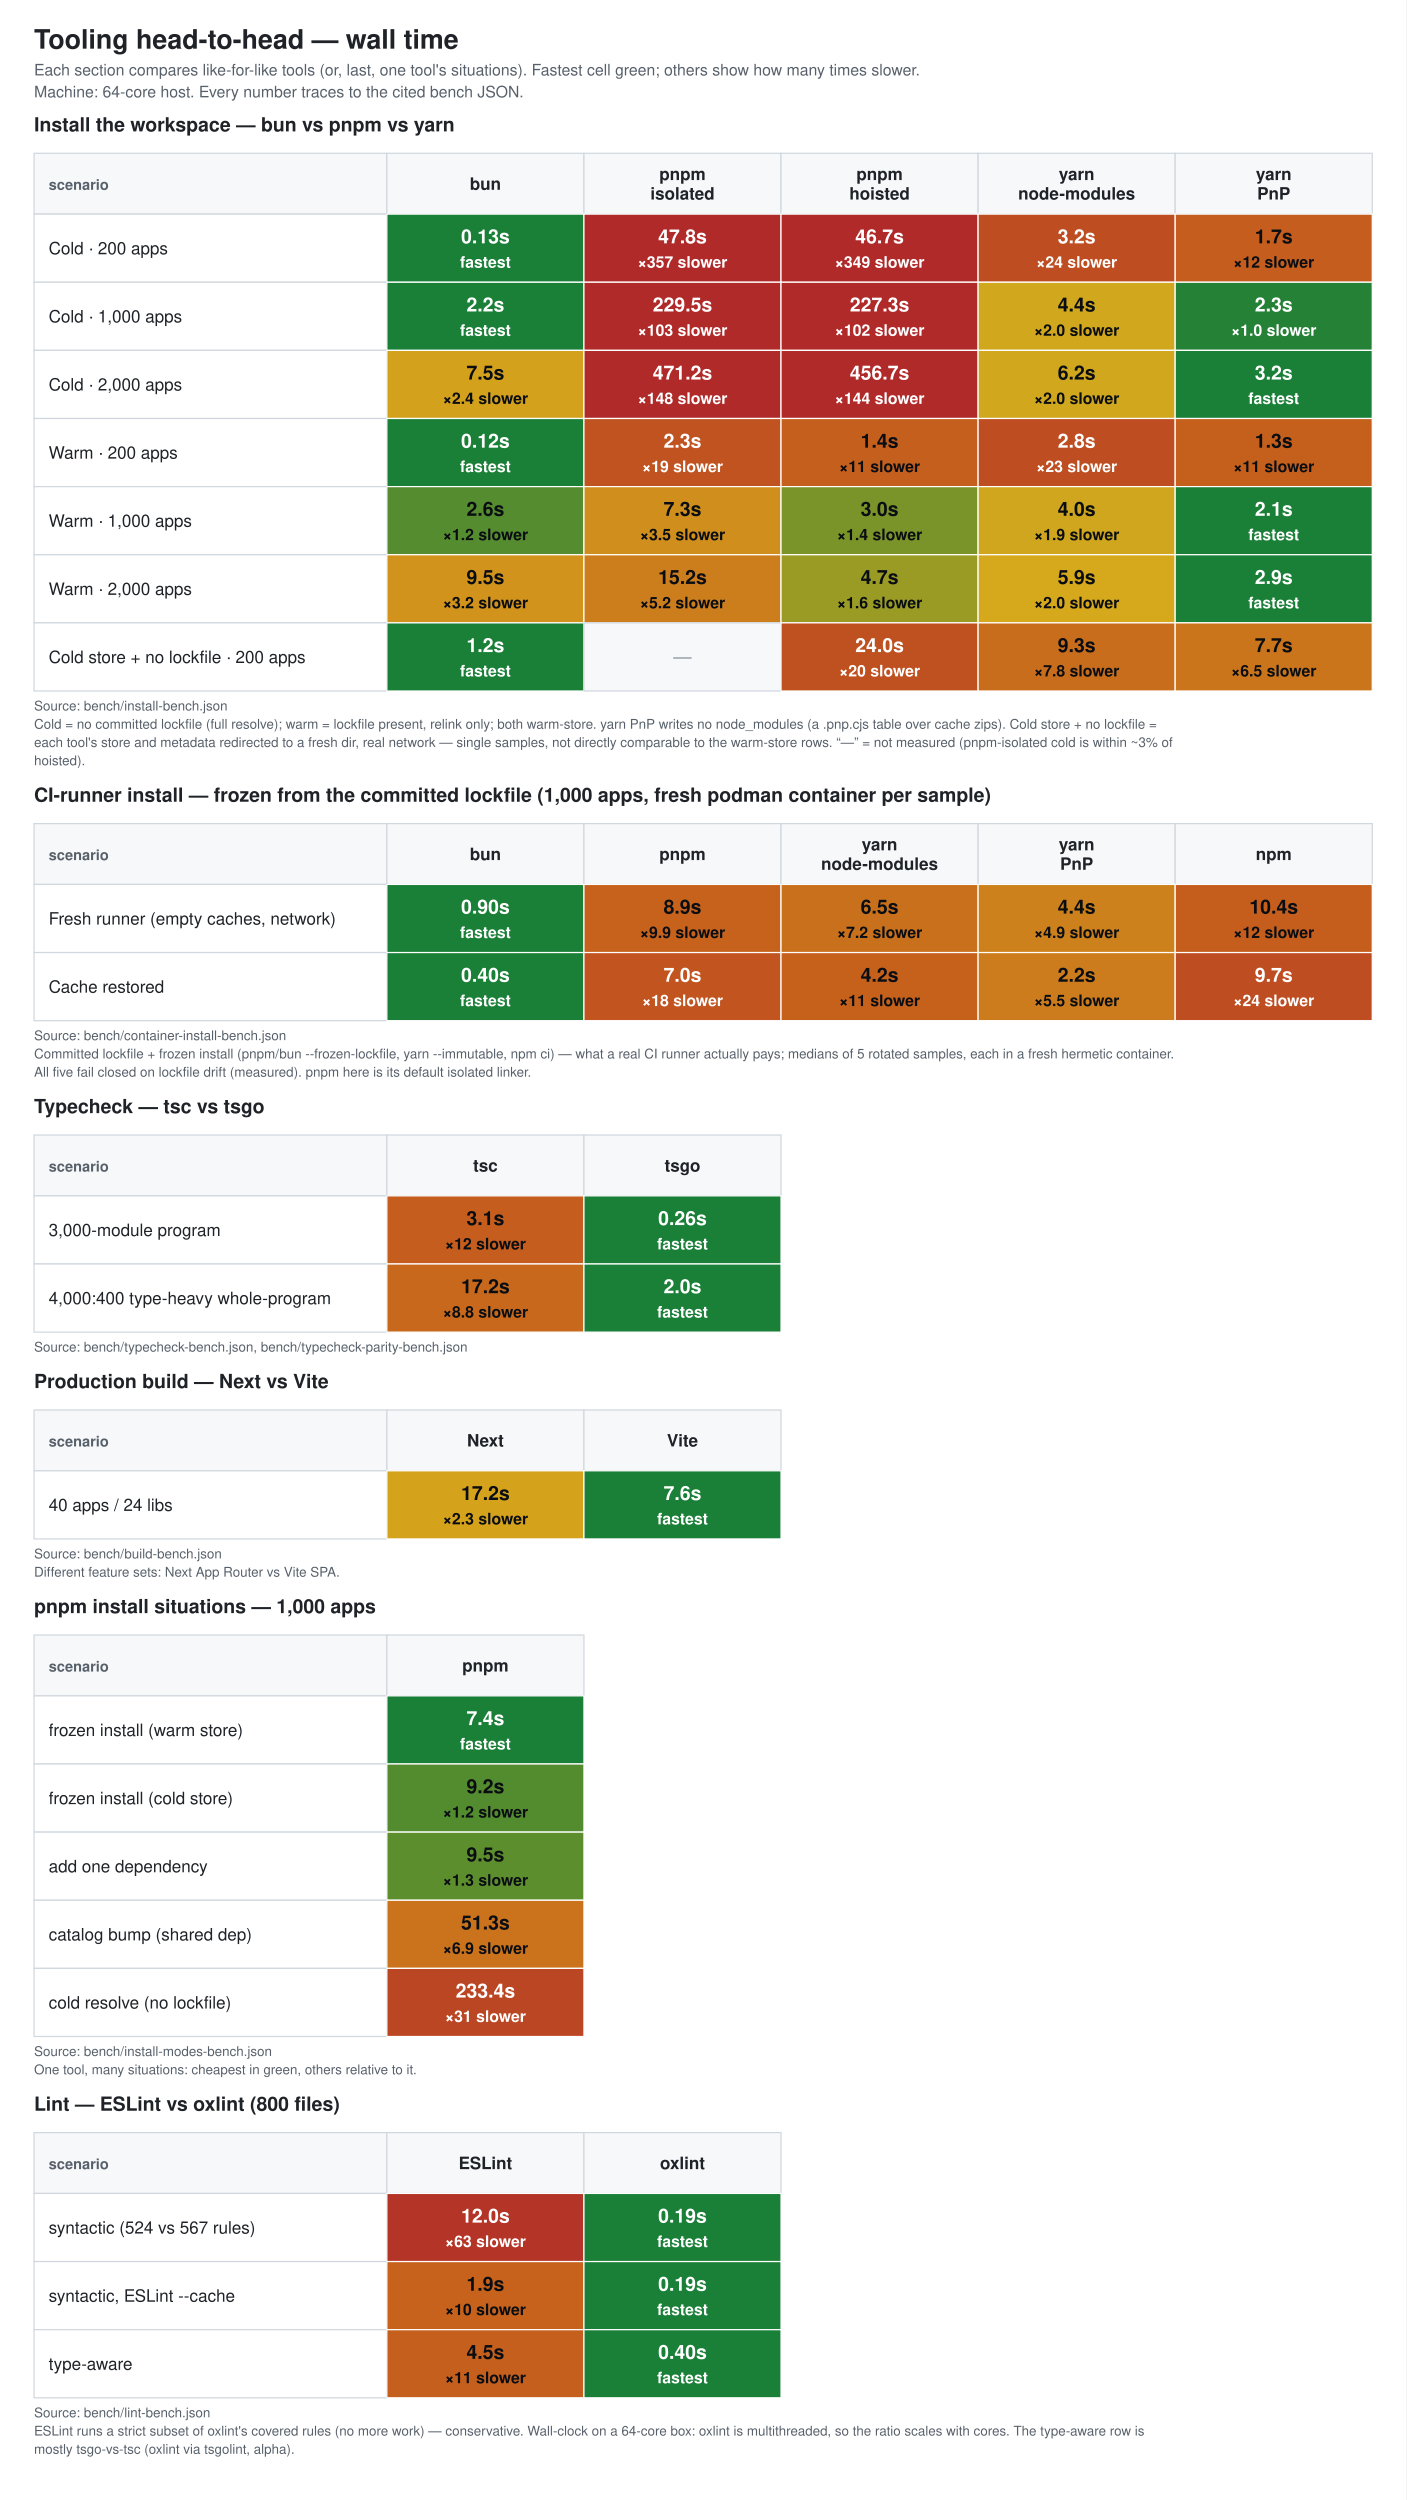
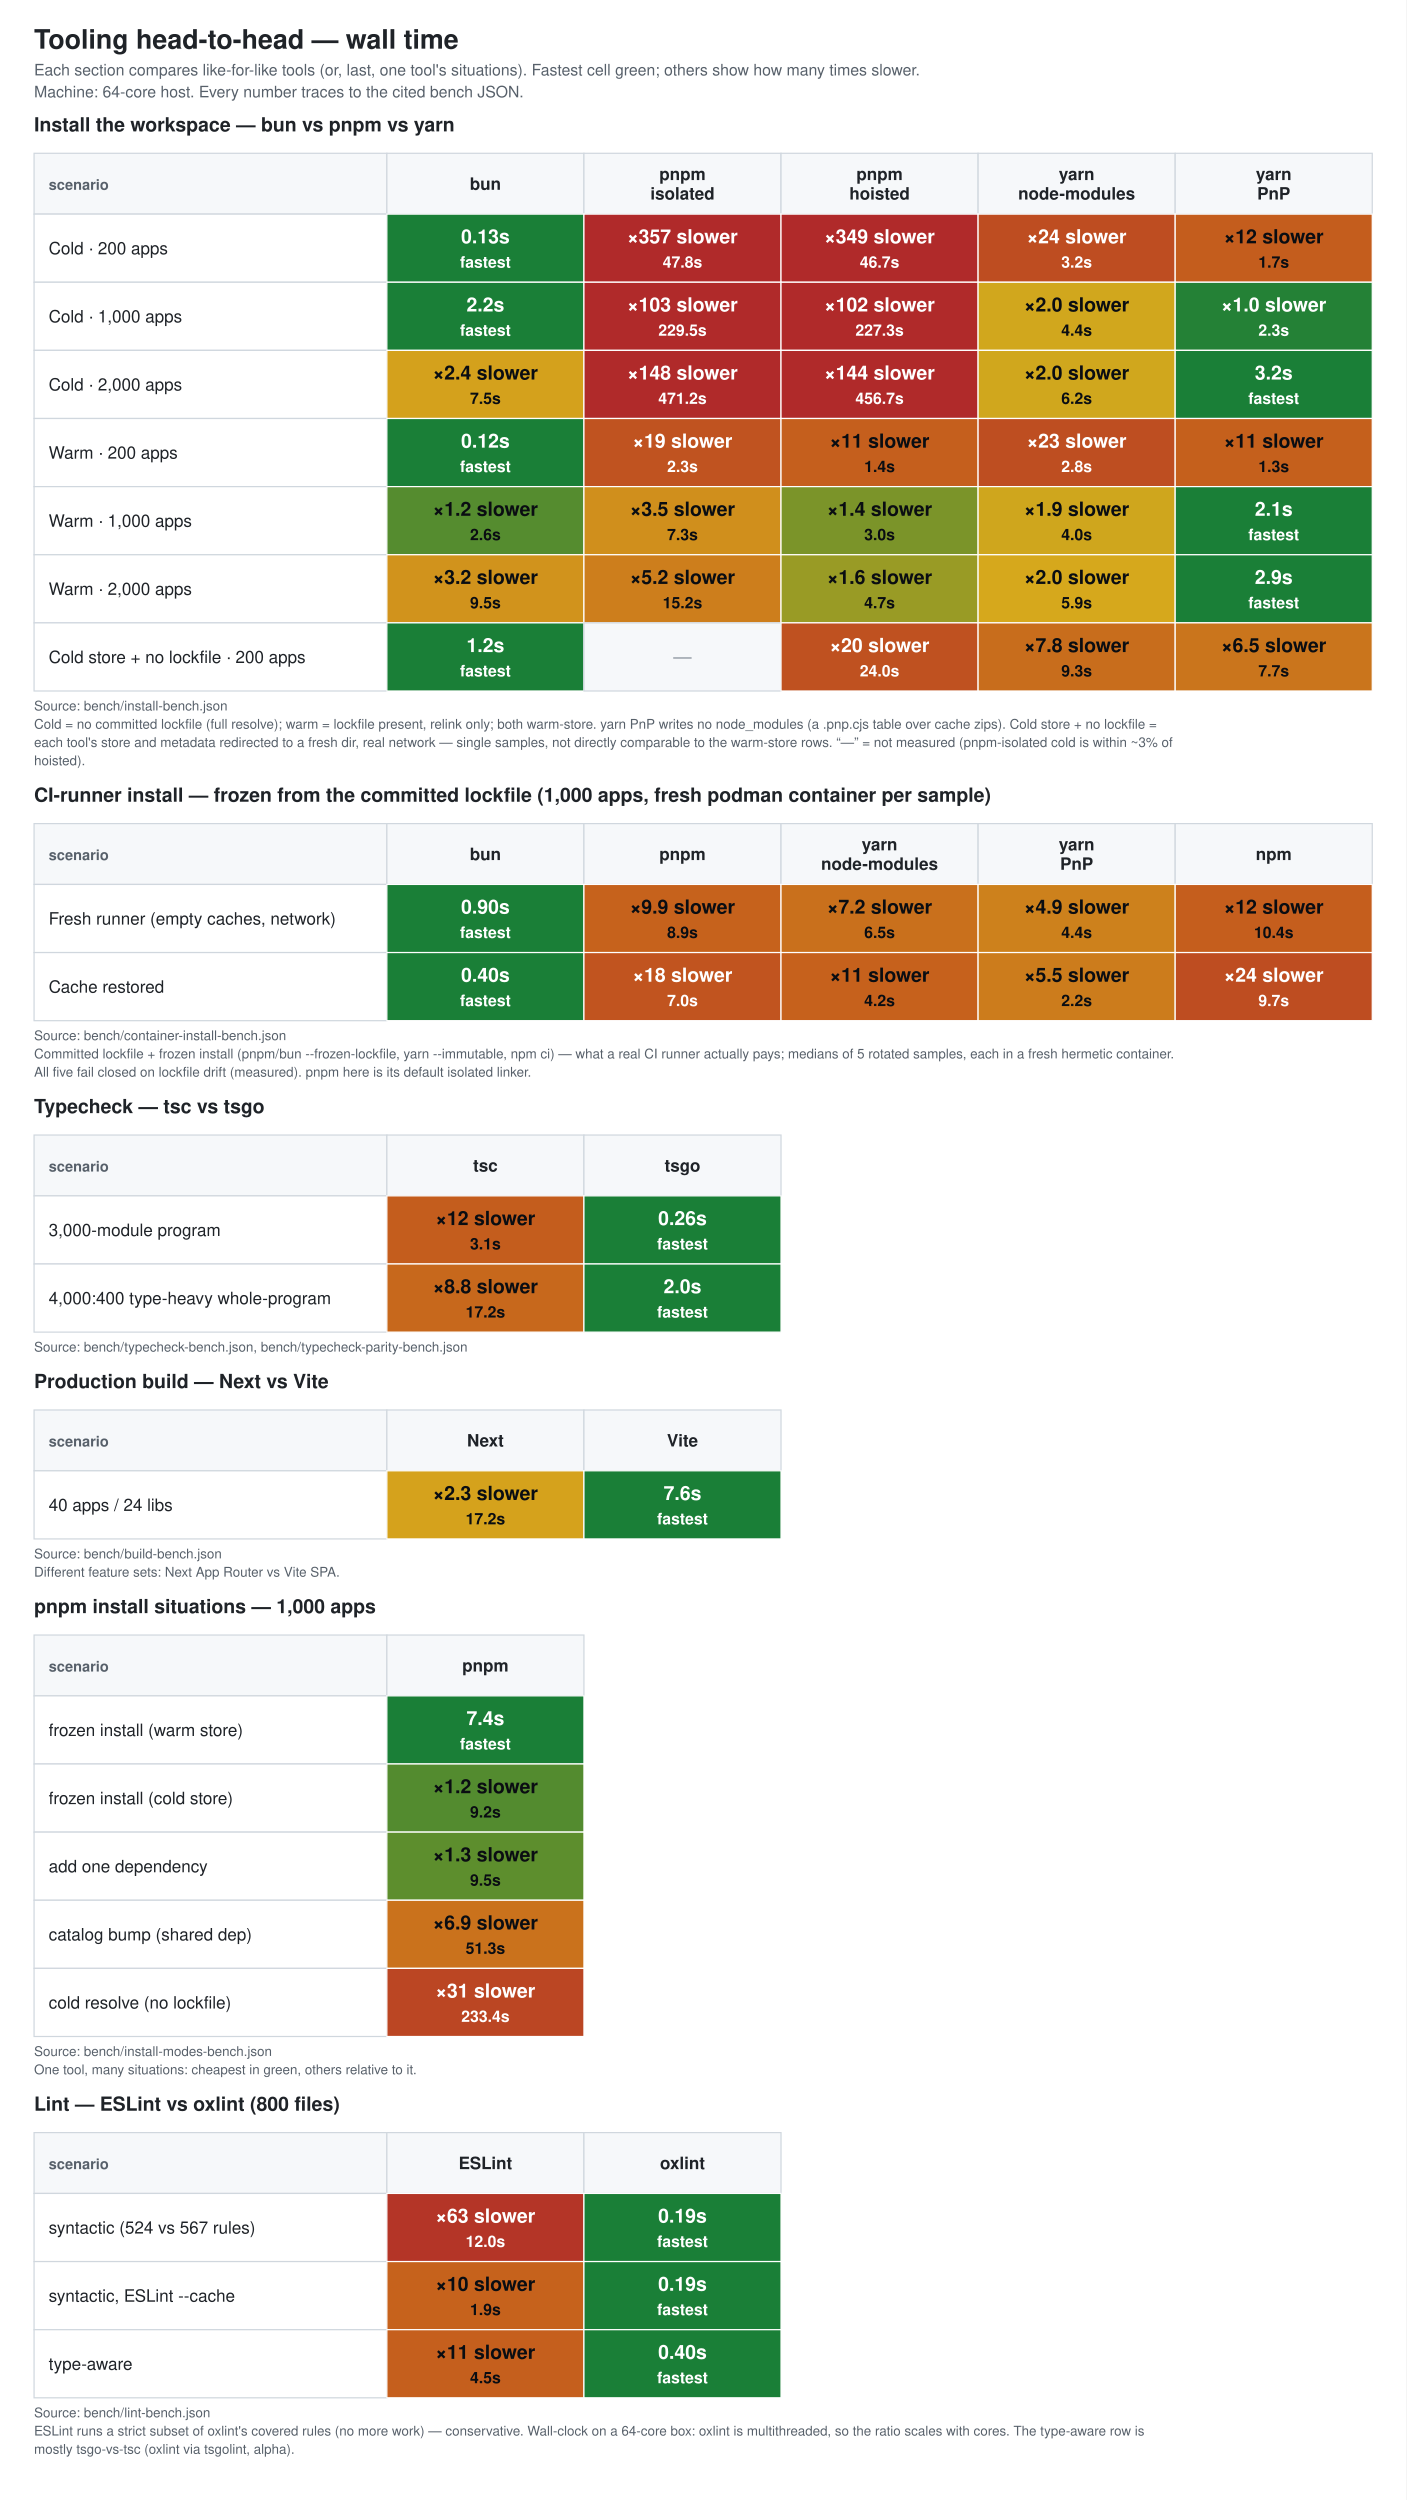
<svg xmlns="http://www.w3.org/2000/svg" width="1156" height="2055" viewBox="0 0 1156 2055" font-family="-apple-system,BlinkMacSystemFont,Segoe UI,Helvetica,Arial,sans-serif">
  <rect width="1156" height="2055" fill="#ffffff" />
  <text x="28" y="40" font-size="22" font-weight="700" fill="#1f2328">Tooling head-to-head — wall time</text>
  <text x="28" y="62" font-size="13" fill="#57606a">Each section compares like-for-like tools (or, last, one tool's situations). Fastest cell green; others show how many times slower.</text>
  <text x="28" y="80" font-size="13" fill="#57606a">Machine: 64-core host. Every number traces to the cited bench JSON.</text>
  <text x="28" y="108" font-size="16" font-weight="700" fill="#1f2328">Install the workspace — bun vs pnpm vs yarn</text>
  <rect x="28" y="126" width="290" height="50" fill="#f6f8fa" stroke="#d0d7de" />
  <text x="40" y="156" font-size="12" font-weight="600" fill="#57606a">scenario</text>
  <rect x="318" y="126" width="162" height="50" fill="#f6f8fa" stroke="#d0d7de" />
  <text x="399" y="156" font-size="14" font-weight="700" fill="#1f2328" text-anchor="middle">bun</text>
  <rect x="480" y="126" width="162" height="50" fill="#f6f8fa" stroke="#d0d7de" />
  <text x="561" y="148" font-size="14" font-weight="700" fill="#1f2328" text-anchor="middle">pnpm</text>
  <text x="561" y="164" font-size="14" font-weight="700" fill="#1f2328" text-anchor="middle">isolated</text>
  <rect x="642" y="126" width="162" height="50" fill="#f6f8fa" stroke="#d0d7de" />
  <text x="723" y="148" font-size="14" font-weight="700" fill="#1f2328" text-anchor="middle">pnpm</text>
  <text x="723" y="164" font-size="14" font-weight="700" fill="#1f2328" text-anchor="middle">hoisted</text>
  <rect x="804" y="126" width="162" height="50" fill="#f6f8fa" stroke="#d0d7de" />
  <text x="885" y="148" font-size="14" font-weight="700" fill="#1f2328" text-anchor="middle">yarn</text>
  <text x="885" y="164" font-size="14" font-weight="700" fill="#1f2328" text-anchor="middle">node-modules</text>
  <rect x="966" y="126" width="162" height="50" fill="#f6f8fa" stroke="#d0d7de" />
  <text x="1047" y="148" font-size="14" font-weight="700" fill="#1f2328" text-anchor="middle">yarn</text>
  <text x="1047" y="164" font-size="14" font-weight="700" fill="#1f2328" text-anchor="middle">PnP</text>
  <rect x="28" y="176" width="290" height="56" fill="#ffffff" stroke="#d0d7de" />
  <text x="40" y="209" font-size="14" fill="#1f2328">Cold · 200 apps</text>
  <rect x="318" y="176" width="162" height="56" fill="rgb(26,127,55)" stroke="#ffffff" />
  <text x="399" y="200" font-size="16" font-weight="700" fill="#ffffff" text-anchor="middle">0.13s</text>
  <text x="399" y="220" font-size="13" font-weight="600" fill="#ffffff" text-anchor="middle">fastest</text>
  <rect x="480" y="176" width="162" height="56" fill="rgb(176,42,42)" stroke="#ffffff" />
-   <text x="561" y="200" font-size="16" font-weight="700" fill="#ffffff" text-anchor="middle">47.8s</text>
-   <text x="561" y="220" font-size="13" font-weight="600" fill="#ffffff" text-anchor="middle">×357 slower</text>
+   <text x="561" y="200" font-size="16" font-weight="700" fill="#ffffff" text-anchor="middle">×357 slower</text>
+   <text x="561" y="220" font-size="13" font-weight="600" fill="#ffffff" text-anchor="middle">47.8s</text>
  <rect x="642" y="176" width="162" height="56" fill="rgb(176,42,42)" stroke="#ffffff" />
-   <text x="723" y="200" font-size="16" font-weight="700" fill="#ffffff" text-anchor="middle">46.7s</text>
-   <text x="723" y="220" font-size="13" font-weight="600" fill="#ffffff" text-anchor="middle">×349 slower</text>
+   <text x="723" y="200" font-size="16" font-weight="700" fill="#ffffff" text-anchor="middle">×349 slower</text>
+   <text x="723" y="220" font-size="13" font-weight="600" fill="#ffffff" text-anchor="middle">46.7s</text>
  <rect x="804" y="176" width="162" height="56" fill="rgb(190,77,33)" stroke="#ffffff" />
-   <text x="885" y="200" font-size="16" font-weight="700" fill="#ffffff" text-anchor="middle">3.2s</text>
-   <text x="885" y="220" font-size="13" font-weight="600" fill="#ffffff" text-anchor="middle">×24 slower</text>
+   <text x="885" y="200" font-size="16" font-weight="700" fill="#ffffff" text-anchor="middle">×24 slower</text>
+   <text x="885" y="220" font-size="13" font-weight="600" fill="#ffffff" text-anchor="middle">3.2s</text>
  <rect x="966" y="176" width="162" height="56" fill="rgb(196,93,29)" stroke="#ffffff" />
-   <text x="1047" y="200" font-size="16" font-weight="700" fill="#0a0d12" text-anchor="middle">1.7s</text>
-   <text x="1047" y="220" font-size="13" font-weight="600" fill="#0a0d12" text-anchor="middle">×12 slower</text>
+   <text x="1047" y="200" font-size="16" font-weight="700" fill="#0a0d12" text-anchor="middle">×12 slower</text>
+   <text x="1047" y="220" font-size="13" font-weight="600" fill="#0a0d12" text-anchor="middle">1.7s</text>
  <rect x="28" y="232" width="290" height="56" fill="#ffffff" stroke="#d0d7de" />
  <text x="40" y="265" font-size="14" fill="#1f2328">Cold · 1,000 apps</text>
  <rect x="318" y="232" width="162" height="56" fill="rgb(26,127,55)" stroke="#ffffff" />
  <text x="399" y="256" font-size="16" font-weight="700" fill="#ffffff" text-anchor="middle">2.2s</text>
  <text x="399" y="276" font-size="13" font-weight="600" fill="#ffffff" text-anchor="middle">fastest</text>
  <rect x="480" y="232" width="162" height="56" fill="rgb(176,42,42)" stroke="#ffffff" />
-   <text x="561" y="256" font-size="16" font-weight="700" fill="#ffffff" text-anchor="middle">229.5s</text>
-   <text x="561" y="276" font-size="13" font-weight="600" fill="#ffffff" text-anchor="middle">×103 slower</text>
+   <text x="561" y="256" font-size="16" font-weight="700" fill="#ffffff" text-anchor="middle">×103 slower</text>
+   <text x="561" y="276" font-size="13" font-weight="600" fill="#ffffff" text-anchor="middle">229.5s</text>
  <rect x="642" y="232" width="162" height="56" fill="rgb(176,42,42)" stroke="#ffffff" />
-   <text x="723" y="256" font-size="16" font-weight="700" fill="#ffffff" text-anchor="middle">227.3s</text>
-   <text x="723" y="276" font-size="13" font-weight="600" fill="#ffffff" text-anchor="middle">×102 slower</text>
+   <text x="723" y="256" font-size="16" font-weight="700" fill="#ffffff" text-anchor="middle">×102 slower</text>
+   <text x="723" y="276" font-size="13" font-weight="600" fill="#ffffff" text-anchor="middle">227.3s</text>
  <rect x="804" y="232" width="162" height="56" fill="rgb(209,167,29)" stroke="#ffffff" />
-   <text x="885" y="256" font-size="16" font-weight="700" fill="#0a0d12" text-anchor="middle">4.4s</text>
-   <text x="885" y="276" font-size="13" font-weight="600" fill="#0a0d12" text-anchor="middle">×2.0 slower</text>
+   <text x="885" y="256" font-size="16" font-weight="700" fill="#0a0d12" text-anchor="middle">×2.0 slower</text>
+   <text x="885" y="276" font-size="13" font-weight="600" fill="#0a0d12" text-anchor="middle">4.4s</text>
  <rect x="966" y="232" width="162" height="56" fill="rgb(36,129,54)" stroke="#ffffff" />
-   <text x="1047" y="256" font-size="16" font-weight="700" fill="#ffffff" text-anchor="middle">2.3s</text>
-   <text x="1047" y="276" font-size="13" font-weight="600" fill="#ffffff" text-anchor="middle">×1.0 slower</text>
+   <text x="1047" y="256" font-size="16" font-weight="700" fill="#ffffff" text-anchor="middle">×1.0 slower</text>
+   <text x="1047" y="276" font-size="13" font-weight="600" fill="#ffffff" text-anchor="middle">2.3s</text>
  <rect x="28" y="288" width="290" height="56" fill="#ffffff" stroke="#d0d7de" />
  <text x="40" y="321" font-size="14" fill="#1f2328">Cold · 2,000 apps</text>
  <rect x="318" y="288" width="162" height="56" fill="rgb(212,161,28)" stroke="#ffffff" />
-   <text x="399" y="312" font-size="16" font-weight="700" fill="#0a0d12" text-anchor="middle">7.5s</text>
-   <text x="399" y="332" font-size="13" font-weight="600" fill="#0a0d12" text-anchor="middle">×2.4 slower</text>
+   <text x="399" y="312" font-size="16" font-weight="700" fill="#0a0d12" text-anchor="middle">×2.4 slower</text>
+   <text x="399" y="332" font-size="13" font-weight="600" fill="#0a0d12" text-anchor="middle">7.5s</text>
  <rect x="480" y="288" width="162" height="56" fill="rgb(176,42,42)" stroke="#ffffff" />
-   <text x="561" y="312" font-size="16" font-weight="700" fill="#ffffff" text-anchor="middle">471.2s</text>
-   <text x="561" y="332" font-size="13" font-weight="600" fill="#ffffff" text-anchor="middle">×148 slower</text>
+   <text x="561" y="312" font-size="16" font-weight="700" fill="#ffffff" text-anchor="middle">×148 slower</text>
+   <text x="561" y="332" font-size="13" font-weight="600" fill="#ffffff" text-anchor="middle">471.2s</text>
  <rect x="642" y="288" width="162" height="56" fill="rgb(176,42,42)" stroke="#ffffff" />
-   <text x="723" y="312" font-size="16" font-weight="700" fill="#ffffff" text-anchor="middle">456.7s</text>
-   <text x="723" y="332" font-size="13" font-weight="600" fill="#ffffff" text-anchor="middle">×144 slower</text>
+   <text x="723" y="312" font-size="16" font-weight="700" fill="#ffffff" text-anchor="middle">×144 slower</text>
+   <text x="723" y="332" font-size="13" font-weight="600" fill="#ffffff" text-anchor="middle">456.7s</text>
  <rect x="804" y="288" width="162" height="56" fill="rgb(208,167,29)" stroke="#ffffff" />
-   <text x="885" y="312" font-size="16" font-weight="700" fill="#0a0d12" text-anchor="middle">6.2s</text>
-   <text x="885" y="332" font-size="13" font-weight="600" fill="#0a0d12" text-anchor="middle">×2.0 slower</text>
+   <text x="885" y="312" font-size="16" font-weight="700" fill="#0a0d12" text-anchor="middle">×2.0 slower</text>
+   <text x="885" y="332" font-size="13" font-weight="600" fill="#0a0d12" text-anchor="middle">6.2s</text>
  <rect x="966" y="288" width="162" height="56" fill="rgb(26,127,55)" stroke="#ffffff" />
  <text x="1047" y="312" font-size="16" font-weight="700" fill="#ffffff" text-anchor="middle">3.2s</text>
  <text x="1047" y="332" font-size="13" font-weight="600" fill="#ffffff" text-anchor="middle">fastest</text>
  <rect x="28" y="344" width="290" height="56" fill="#ffffff" stroke="#d0d7de" />
  <text x="40" y="377" font-size="14" fill="#1f2328">Warm · 200 apps</text>
  <rect x="318" y="344" width="162" height="56" fill="rgb(26,127,55)" stroke="#ffffff" />
  <text x="399" y="368" font-size="16" font-weight="700" fill="#ffffff" text-anchor="middle">0.12s</text>
  <text x="399" y="388" font-size="13" font-weight="600" fill="#ffffff" text-anchor="middle">fastest</text>
  <rect x="480" y="344" width="162" height="56" fill="rgb(192,83,32)" stroke="#ffffff" />
-   <text x="561" y="368" font-size="16" font-weight="700" fill="#ffffff" text-anchor="middle">2.3s</text>
-   <text x="561" y="388" font-size="13" font-weight="600" fill="#ffffff" text-anchor="middle">×19 slower</text>
+   <text x="561" y="368" font-size="16" font-weight="700" fill="#ffffff" text-anchor="middle">×19 slower</text>
+   <text x="561" y="388" font-size="13" font-weight="600" fill="#ffffff" text-anchor="middle">2.3s</text>
  <rect x="642" y="344" width="162" height="56" fill="rgb(197,95,29)" stroke="#ffffff" />
-   <text x="723" y="368" font-size="16" font-weight="700" fill="#0a0d12" text-anchor="middle">1.4s</text>
-   <text x="723" y="388" font-size="13" font-weight="600" fill="#0a0d12" text-anchor="middle">×11 slower</text>
+   <text x="723" y="368" font-size="16" font-weight="700" fill="#0a0d12" text-anchor="middle">×11 slower</text>
+   <text x="723" y="388" font-size="13" font-weight="600" fill="#0a0d12" text-anchor="middle">1.4s</text>
  <rect x="804" y="344" width="162" height="56" fill="rgb(190,78,33)" stroke="#ffffff" />
-   <text x="885" y="368" font-size="16" font-weight="700" fill="#ffffff" text-anchor="middle">2.8s</text>
-   <text x="885" y="388" font-size="13" font-weight="600" fill="#ffffff" text-anchor="middle">×23 slower</text>
+   <text x="885" y="368" font-size="16" font-weight="700" fill="#ffffff" text-anchor="middle">×23 slower</text>
+   <text x="885" y="388" font-size="13" font-weight="600" fill="#ffffff" text-anchor="middle">2.8s</text>
  <rect x="966" y="344" width="162" height="56" fill="rgb(197,96,28)" stroke="#ffffff" />
-   <text x="1047" y="368" font-size="16" font-weight="700" fill="#0a0d12" text-anchor="middle">1.3s</text>
-   <text x="1047" y="388" font-size="13" font-weight="600" fill="#0a0d12" text-anchor="middle">×11 slower</text>
+   <text x="1047" y="368" font-size="16" font-weight="700" fill="#0a0d12" text-anchor="middle">×11 slower</text>
+   <text x="1047" y="388" font-size="13" font-weight="600" fill="#0a0d12" text-anchor="middle">1.3s</text>
  <rect x="28" y="400" width="290" height="56" fill="#ffffff" stroke="#d0d7de" />
  <text x="40" y="433" font-size="14" fill="#1f2328">Warm · 1,000 apps</text>
  <rect x="318" y="400" width="162" height="56" fill="rgb(85,140,47)" stroke="#ffffff" />
-   <text x="399" y="424" font-size="16" font-weight="700" fill="#0a0d12" text-anchor="middle">2.6s</text>
-   <text x="399" y="444" font-size="13" font-weight="600" fill="#0a0d12" text-anchor="middle">×1.2 slower</text>
+   <text x="399" y="424" font-size="16" font-weight="700" fill="#0a0d12" text-anchor="middle">×1.2 slower</text>
+   <text x="399" y="444" font-size="13" font-weight="600" fill="#0a0d12" text-anchor="middle">2.6s</text>
  <rect x="480" y="400" width="162" height="56" fill="rgb(208,143,28)" stroke="#ffffff" />
-   <text x="561" y="424" font-size="16" font-weight="700" fill="#0a0d12" text-anchor="middle">7.3s</text>
-   <text x="561" y="444" font-size="13" font-weight="600" fill="#0a0d12" text-anchor="middle">×3.5 slower</text>
+   <text x="561" y="424" font-size="16" font-weight="700" fill="#0a0d12" text-anchor="middle">×3.5 slower</text>
+   <text x="561" y="444" font-size="13" font-weight="600" fill="#0a0d12" text-anchor="middle">7.3s</text>
  <rect x="642" y="400" width="162" height="56" fill="rgb(123,148,41)" stroke="#ffffff" />
-   <text x="723" y="424" font-size="16" font-weight="700" fill="#0a0d12" text-anchor="middle">3.0s</text>
-   <text x="723" y="444" font-size="13" font-weight="600" fill="#0a0d12" text-anchor="middle">×1.4 slower</text>
+   <text x="723" y="424" font-size="16" font-weight="700" fill="#0a0d12" text-anchor="middle">×1.4 slower</text>
+   <text x="723" y="444" font-size="13" font-weight="600" fill="#0a0d12" text-anchor="middle">3.0s</text>
  <rect x="804" y="400" width="162" height="56" fill="rgb(207,166,29)" stroke="#ffffff" />
-   <text x="885" y="424" font-size="16" font-weight="700" fill="#0a0d12" text-anchor="middle">4.0s</text>
-   <text x="885" y="444" font-size="13" font-weight="600" fill="#0a0d12" text-anchor="middle">×1.9 slower</text>
+   <text x="885" y="424" font-size="16" font-weight="700" fill="#0a0d12" text-anchor="middle">×1.9 slower</text>
+   <text x="885" y="444" font-size="13" font-weight="600" fill="#0a0d12" text-anchor="middle">4.0s</text>
  <rect x="966" y="400" width="162" height="56" fill="rgb(26,127,55)" stroke="#ffffff" />
  <text x="1047" y="424" font-size="16" font-weight="700" fill="#ffffff" text-anchor="middle">2.1s</text>
  <text x="1047" y="444" font-size="13" font-weight="600" fill="#ffffff" text-anchor="middle">fastest</text>
  <rect x="28" y="456" width="290" height="56" fill="#ffffff" stroke="#d0d7de" />
  <text x="40" y="489" font-size="14" fill="#1f2328">Warm · 2,000 apps</text>
  <rect x="318" y="456" width="162" height="56" fill="rgb(209,147,28)" stroke="#ffffff" />
-   <text x="399" y="480" font-size="16" font-weight="700" fill="#0a0d12" text-anchor="middle">9.5s</text>
-   <text x="399" y="500" font-size="13" font-weight="600" fill="#0a0d12" text-anchor="middle">×3.2 slower</text>
+   <text x="399" y="480" font-size="16" font-weight="700" fill="#0a0d12" text-anchor="middle">×3.2 slower</text>
+   <text x="399" y="500" font-size="13" font-weight="600" fill="#0a0d12" text-anchor="middle">9.5s</text>
  <rect x="480" y="456" width="162" height="56" fill="rgb(205,126,28)" stroke="#ffffff" />
-   <text x="561" y="480" font-size="16" font-weight="700" fill="#0a0d12" text-anchor="middle">15.2s</text>
-   <text x="561" y="500" font-size="13" font-weight="600" fill="#0a0d12" text-anchor="middle">×5.2 slower</text>
+   <text x="561" y="480" font-size="16" font-weight="700" fill="#0a0d12" text-anchor="middle">×5.2 slower</text>
+   <text x="561" y="500" font-size="13" font-weight="600" fill="#0a0d12" text-anchor="middle">15.2s</text>
  <rect x="642" y="456" width="162" height="56" fill="rgb(153,155,37)" stroke="#ffffff" />
-   <text x="723" y="480" font-size="16" font-weight="700" fill="#0a0d12" text-anchor="middle">4.7s</text>
-   <text x="723" y="500" font-size="13" font-weight="600" fill="#0a0d12" text-anchor="middle">×1.6 slower</text>
+   <text x="723" y="480" font-size="16" font-weight="700" fill="#0a0d12" text-anchor="middle">×1.6 slower</text>
+   <text x="723" y="500" font-size="13" font-weight="600" fill="#0a0d12" text-anchor="middle">4.7s</text>
  <rect x="804" y="456" width="162" height="56" fill="rgb(214,168,28)" stroke="#ffffff" />
-   <text x="885" y="480" font-size="16" font-weight="700" fill="#0a0d12" text-anchor="middle">5.9s</text>
-   <text x="885" y="500" font-size="13" font-weight="600" fill="#0a0d12" text-anchor="middle">×2.0 slower</text>
+   <text x="885" y="480" font-size="16" font-weight="700" fill="#0a0d12" text-anchor="middle">×2.0 slower</text>
+   <text x="885" y="500" font-size="13" font-weight="600" fill="#0a0d12" text-anchor="middle">5.9s</text>
  <rect x="966" y="456" width="162" height="56" fill="rgb(26,127,55)" stroke="#ffffff" />
  <text x="1047" y="480" font-size="16" font-weight="700" fill="#ffffff" text-anchor="middle">2.9s</text>
  <text x="1047" y="500" font-size="13" font-weight="600" fill="#ffffff" text-anchor="middle">fastest</text>
  <rect x="28" y="512" width="290" height="56" fill="#ffffff" stroke="#d0d7de" />
  <text x="40" y="545" font-size="14" fill="#1f2328">Cold store + no lockfile · 200 apps</text>
  <rect x="318" y="512" width="162" height="56" fill="rgb(26,127,55)" stroke="#ffffff" />
  <text x="399" y="536" font-size="16" font-weight="700" fill="#ffffff" text-anchor="middle">1.2s</text>
  <text x="399" y="556" font-size="13" font-weight="600" fill="#ffffff" text-anchor="middle">fastest</text>
  <rect x="480" y="512" width="162" height="56" fill="#f6f8fa" stroke="#d0d7de" />
  <text x="561" y="545" font-size="15" fill="#8c959f" text-anchor="middle">—</text>
  <rect x="642" y="512" width="162" height="56" fill="rgb(191,81,32)" stroke="#ffffff" />
-   <text x="723" y="536" font-size="16" font-weight="700" fill="#ffffff" text-anchor="middle">24.0s</text>
-   <text x="723" y="556" font-size="13" font-weight="600" fill="#ffffff" text-anchor="middle">×20 slower</text>
+   <text x="723" y="536" font-size="16" font-weight="700" fill="#ffffff" text-anchor="middle">×20 slower</text>
+   <text x="723" y="556" font-size="13" font-weight="600" fill="#ffffff" text-anchor="middle">24.0s</text>
  <rect x="804" y="512" width="162" height="56" fill="rgb(200,109,28)" stroke="#ffffff" />
-   <text x="885" y="536" font-size="16" font-weight="700" fill="#0a0d12" text-anchor="middle">9.3s</text>
-   <text x="885" y="556" font-size="13" font-weight="600" fill="#0a0d12" text-anchor="middle">×7.8 slower</text>
+   <text x="885" y="536" font-size="16" font-weight="700" fill="#0a0d12" text-anchor="middle">×7.8 slower</text>
+   <text x="885" y="556" font-size="13" font-weight="600" fill="#0a0d12" text-anchor="middle">9.3s</text>
  <rect x="966" y="512" width="162" height="56" fill="rgb(202,117,28)" stroke="#ffffff" />
-   <text x="1047" y="536" font-size="16" font-weight="700" fill="#0a0d12" text-anchor="middle">7.7s</text>
-   <text x="1047" y="556" font-size="13" font-weight="600" fill="#0a0d12" text-anchor="middle">×6.5 slower</text>
+   <text x="1047" y="536" font-size="16" font-weight="700" fill="#0a0d12" text-anchor="middle">×6.5 slower</text>
+   <text x="1047" y="556" font-size="13" font-weight="600" fill="#0a0d12" text-anchor="middle">7.7s</text>
  <text x="28" y="584" font-size="11" fill="#57606a">Source: bench/install-bench.json</text>
  <text x="28" y="599" font-size="11" fill="#57606a">Cold = no committed lockfile (full resolve); warm = lockfile present, relink only; both warm-store. yarn PnP writes no node_modules (a .pnp.cjs table over cache zips). Cold store + no lockfile =</text>
  <text x="28" y="614" font-size="11" fill="#57606a">each tool's store and metadata redirected to a fresh dir, real network — single samples, not directly comparable to the warm-store rows. “—” = not measured (pnpm-isolated cold is within ~3% of</text>
  <text x="28" y="629" font-size="11" fill="#57606a">hoisted).</text>
  <text x="28" y="659" font-size="16" font-weight="700" fill="#1f2328">CI-runner install — frozen from the committed lockfile (1,000 apps, fresh podman container per sample)</text>
  <rect x="28" y="677" width="290" height="50" fill="#f6f8fa" stroke="#d0d7de" />
  <text x="40" y="707" font-size="12" font-weight="600" fill="#57606a">scenario</text>
  <rect x="318" y="677" width="162" height="50" fill="#f6f8fa" stroke="#d0d7de" />
  <text x="399" y="707" font-size="14" font-weight="700" fill="#1f2328" text-anchor="middle">bun</text>
  <rect x="480" y="677" width="162" height="50" fill="#f6f8fa" stroke="#d0d7de" />
  <text x="561" y="707" font-size="14" font-weight="700" fill="#1f2328" text-anchor="middle">pnpm</text>
  <rect x="642" y="677" width="162" height="50" fill="#f6f8fa" stroke="#d0d7de" />
  <text x="723" y="699" font-size="14" font-weight="700" fill="#1f2328" text-anchor="middle">yarn</text>
  <text x="723" y="715" font-size="14" font-weight="700" fill="#1f2328" text-anchor="middle">node-modules</text>
  <rect x="804" y="677" width="162" height="50" fill="#f6f8fa" stroke="#d0d7de" />
  <text x="885" y="699" font-size="14" font-weight="700" fill="#1f2328" text-anchor="middle">yarn</text>
  <text x="885" y="715" font-size="14" font-weight="700" fill="#1f2328" text-anchor="middle">PnP</text>
  <rect x="966" y="677" width="162" height="50" fill="#f6f8fa" stroke="#d0d7de" />
  <text x="1047" y="707" font-size="14" font-weight="700" fill="#1f2328" text-anchor="middle">npm</text>
  <rect x="28" y="727" width="290" height="56" fill="#ffffff" stroke="#d0d7de" />
  <text x="40" y="760" font-size="14" fill="#1f2328">Fresh runner (empty caches, network)</text>
  <rect x="318" y="727" width="162" height="56" fill="rgb(26,127,55)" stroke="#ffffff" />
  <text x="399" y="751" font-size="16" font-weight="700" fill="#ffffff" text-anchor="middle">0.90s</text>
  <text x="399" y="771" font-size="13" font-weight="600" fill="#ffffff" text-anchor="middle">fastest</text>
  <rect x="480" y="727" width="162" height="56" fill="rgb(198,98,28)" stroke="#ffffff" />
-   <text x="561" y="751" font-size="16" font-weight="700" fill="#0a0d12" text-anchor="middle">8.9s</text>
-   <text x="561" y="771" font-size="13" font-weight="600" fill="#0a0d12" text-anchor="middle">×9.9 slower</text>
+   <text x="561" y="751" font-size="16" font-weight="700" fill="#0a0d12" text-anchor="middle">×9.9 slower</text>
+   <text x="561" y="771" font-size="13" font-weight="600" fill="#0a0d12" text-anchor="middle">8.9s</text>
  <rect x="642" y="727" width="162" height="56" fill="rgb(201,112,28)" stroke="#ffffff" />
-   <text x="723" y="751" font-size="16" font-weight="700" fill="#0a0d12" text-anchor="middle">6.5s</text>
-   <text x="723" y="771" font-size="13" font-weight="600" fill="#0a0d12" text-anchor="middle">×7.2 slower</text>
+   <text x="723" y="751" font-size="16" font-weight="700" fill="#0a0d12" text-anchor="middle">×7.2 slower</text>
+   <text x="723" y="771" font-size="13" font-weight="600" fill="#0a0d12" text-anchor="middle">6.5s</text>
  <rect x="804" y="727" width="162" height="56" fill="rgb(205,129,28)" stroke="#ffffff" />
-   <text x="885" y="751" font-size="16" font-weight="700" fill="#0a0d12" text-anchor="middle">4.4s</text>
-   <text x="885" y="771" font-size="13" font-weight="600" fill="#0a0d12" text-anchor="middle">×4.9 slower</text>
+   <text x="885" y="751" font-size="16" font-weight="700" fill="#0a0d12" text-anchor="middle">×4.9 slower</text>
+   <text x="885" y="771" font-size="13" font-weight="600" fill="#0a0d12" text-anchor="middle">4.4s</text>
  <rect x="966" y="727" width="162" height="56" fill="rgb(197,94,29)" stroke="#ffffff" />
-   <text x="1047" y="751" font-size="16" font-weight="700" fill="#0a0d12" text-anchor="middle">10.4s</text>
-   <text x="1047" y="771" font-size="13" font-weight="600" fill="#0a0d12" text-anchor="middle">×12 slower</text>
+   <text x="1047" y="751" font-size="16" font-weight="700" fill="#0a0d12" text-anchor="middle">×12 slower</text>
+   <text x="1047" y="771" font-size="13" font-weight="600" fill="#0a0d12" text-anchor="middle">10.4s</text>
  <rect x="28" y="783" width="290" height="56" fill="#ffffff" stroke="#d0d7de" />
  <text x="40" y="816" font-size="14" fill="#1f2328">Cache restored</text>
  <rect x="318" y="783" width="162" height="56" fill="rgb(26,127,55)" stroke="#ffffff" />
  <text x="399" y="807" font-size="16" font-weight="700" fill="#ffffff" text-anchor="middle">0.40s</text>
  <text x="399" y="827" font-size="13" font-weight="600" fill="#ffffff" text-anchor="middle">fastest</text>
  <rect x="480" y="783" width="162" height="56" fill="rgb(193,84,31)" stroke="#ffffff" />
-   <text x="561" y="807" font-size="16" font-weight="700" fill="#ffffff" text-anchor="middle">7.0s</text>
-   <text x="561" y="827" font-size="13" font-weight="600" fill="#ffffff" text-anchor="middle">×18 slower</text>
+   <text x="561" y="807" font-size="16" font-weight="700" fill="#ffffff" text-anchor="middle">×18 slower</text>
+   <text x="561" y="827" font-size="13" font-weight="600" fill="#ffffff" text-anchor="middle">7.0s</text>
  <rect x="642" y="783" width="162" height="56" fill="rgb(198,97,28)" stroke="#ffffff" />
-   <text x="723" y="807" font-size="16" font-weight="700" fill="#0a0d12" text-anchor="middle">4.2s</text>
-   <text x="723" y="827" font-size="13" font-weight="600" fill="#0a0d12" text-anchor="middle">×11 slower</text>
+   <text x="723" y="807" font-size="16" font-weight="700" fill="#0a0d12" text-anchor="middle">×11 slower</text>
+   <text x="723" y="827" font-size="13" font-weight="600" fill="#0a0d12" text-anchor="middle">4.2s</text>
  <rect x="804" y="783" width="162" height="56" fill="rgb(204,124,28)" stroke="#ffffff" />
-   <text x="885" y="807" font-size="16" font-weight="700" fill="#0a0d12" text-anchor="middle">2.2s</text>
-   <text x="885" y="827" font-size="13" font-weight="600" fill="#0a0d12" text-anchor="middle">×5.5 slower</text>
+   <text x="885" y="807" font-size="16" font-weight="700" fill="#0a0d12" text-anchor="middle">×5.5 slower</text>
+   <text x="885" y="827" font-size="13" font-weight="600" fill="#0a0d12" text-anchor="middle">2.2s</text>
  <rect x="966" y="783" width="162" height="56" fill="rgb(190,77,33)" stroke="#ffffff" />
-   <text x="1047" y="807" font-size="16" font-weight="700" fill="#ffffff" text-anchor="middle">9.7s</text>
-   <text x="1047" y="827" font-size="13" font-weight="600" fill="#ffffff" text-anchor="middle">×24 slower</text>
+   <text x="1047" y="807" font-size="16" font-weight="700" fill="#ffffff" text-anchor="middle">×24 slower</text>
+   <text x="1047" y="827" font-size="13" font-weight="600" fill="#ffffff" text-anchor="middle">9.7s</text>
  <text x="28" y="855" font-size="11" fill="#57606a">Source: bench/container-install-bench.json</text>
  <text x="28" y="870" font-size="11" fill="#57606a">Committed lockfile + frozen install (pnpm/bun --frozen-lockfile, yarn --immutable, npm ci) — what a real CI runner actually pays; medians of 5 rotated samples, each in a fresh hermetic container.</text>
  <text x="28" y="885" font-size="11" fill="#57606a">All five fail closed on lockfile drift (measured). pnpm here is its default isolated linker.</text>
  <text x="28" y="915" font-size="16" font-weight="700" fill="#1f2328">Typecheck — tsc vs tsgo</text>
  <rect x="28" y="933" width="290" height="50" fill="#f6f8fa" stroke="#d0d7de" />
  <text x="40" y="963" font-size="12" font-weight="600" fill="#57606a">scenario</text>
  <rect x="318" y="933" width="162" height="50" fill="#f6f8fa" stroke="#d0d7de" />
  <text x="399" y="963" font-size="14" font-weight="700" fill="#1f2328" text-anchor="middle">tsc</text>
  <rect x="480" y="933" width="162" height="50" fill="#f6f8fa" stroke="#d0d7de" />
  <text x="561" y="963" font-size="14" font-weight="700" fill="#1f2328" text-anchor="middle">tsgo</text>
  <rect x="28" y="983" width="290" height="56" fill="#ffffff" stroke="#d0d7de" />
  <text x="40" y="1016" font-size="14" fill="#1f2328">3,000-module program</text>
  <rect x="318" y="983" width="162" height="56" fill="rgb(196,93,29)" stroke="#ffffff" />
-   <text x="399" y="1007" font-size="16" font-weight="700" fill="#0a0d12" text-anchor="middle">3.1s</text>
-   <text x="399" y="1027" font-size="13" font-weight="600" fill="#0a0d12" text-anchor="middle">×12 slower</text>
+   <text x="399" y="1007" font-size="16" font-weight="700" fill="#0a0d12" text-anchor="middle">×12 slower</text>
+   <text x="399" y="1027" font-size="13" font-weight="600" fill="#0a0d12" text-anchor="middle">3.1s</text>
  <rect x="480" y="983" width="162" height="56" fill="rgb(26,127,55)" stroke="#ffffff" />
  <text x="561" y="1007" font-size="16" font-weight="700" fill="#ffffff" text-anchor="middle">0.26s</text>
  <text x="561" y="1027" font-size="13" font-weight="600" fill="#ffffff" text-anchor="middle">fastest</text>
  <rect x="28" y="1039" width="290" height="56" fill="#ffffff" stroke="#d0d7de" />
  <text x="40" y="1072" font-size="14" fill="#1f2328">4,000:400 type-heavy whole-program</text>
  <rect x="318" y="1039" width="162" height="56" fill="rgb(199,104,28)" stroke="#ffffff" />
-   <text x="399" y="1063" font-size="16" font-weight="700" fill="#0a0d12" text-anchor="middle">17.2s</text>
-   <text x="399" y="1083" font-size="13" font-weight="600" fill="#0a0d12" text-anchor="middle">×8.8 slower</text>
+   <text x="399" y="1063" font-size="16" font-weight="700" fill="#0a0d12" text-anchor="middle">×8.8 slower</text>
+   <text x="399" y="1083" font-size="13" font-weight="600" fill="#0a0d12" text-anchor="middle">17.2s</text>
  <rect x="480" y="1039" width="162" height="56" fill="rgb(26,127,55)" stroke="#ffffff" />
  <text x="561" y="1063" font-size="16" font-weight="700" fill="#ffffff" text-anchor="middle">2.0s</text>
  <text x="561" y="1083" font-size="13" font-weight="600" fill="#ffffff" text-anchor="middle">fastest</text>
  <text x="28" y="1111" font-size="11" fill="#57606a">Source: bench/typecheck-bench.json, bench/typecheck-parity-bench.json</text>
  <text x="28" y="1141" font-size="16" font-weight="700" fill="#1f2328">Production build — Next vs Vite</text>
  <rect x="28" y="1159" width="290" height="50" fill="#f6f8fa" stroke="#d0d7de" />
  <text x="40" y="1189" font-size="12" font-weight="600" fill="#57606a">scenario</text>
  <rect x="318" y="1159" width="162" height="50" fill="#f6f8fa" stroke="#d0d7de" />
  <text x="399" y="1189" font-size="14" font-weight="700" fill="#1f2328" text-anchor="middle">Next</text>
  <rect x="480" y="1159" width="162" height="50" fill="#f6f8fa" stroke="#d0d7de" />
  <text x="561" y="1189" font-size="14" font-weight="700" fill="#1f2328" text-anchor="middle">Vite</text>
  <rect x="28" y="1209" width="290" height="56" fill="#ffffff" stroke="#d0d7de" />
  <text x="40" y="1242" font-size="14" fill="#1f2328">40 apps / 24 libs</text>
  <rect x="318" y="1209" width="162" height="56" fill="rgb(213,162,28)" stroke="#ffffff" />
-   <text x="399" y="1233" font-size="16" font-weight="700" fill="#0a0d12" text-anchor="middle">17.2s</text>
-   <text x="399" y="1253" font-size="13" font-weight="600" fill="#0a0d12" text-anchor="middle">×2.3 slower</text>
+   <text x="399" y="1233" font-size="16" font-weight="700" fill="#0a0d12" text-anchor="middle">×2.3 slower</text>
+   <text x="399" y="1253" font-size="13" font-weight="600" fill="#0a0d12" text-anchor="middle">17.2s</text>
  <rect x="480" y="1209" width="162" height="56" fill="rgb(26,127,55)" stroke="#ffffff" />
  <text x="561" y="1233" font-size="16" font-weight="700" fill="#ffffff" text-anchor="middle">7.6s</text>
  <text x="561" y="1253" font-size="13" font-weight="600" fill="#ffffff" text-anchor="middle">fastest</text>
  <text x="28" y="1281" font-size="11" fill="#57606a">Source: bench/build-bench.json</text>
  <text x="28" y="1296" font-size="11" fill="#57606a">Different feature sets: Next App Router vs Vite SPA.</text>
  <text x="28" y="1326" font-size="16" font-weight="700" fill="#1f2328">pnpm install situations — 1,000 apps</text>
  <rect x="28" y="1344" width="290" height="50" fill="#f6f8fa" stroke="#d0d7de" />
  <text x="40" y="1374" font-size="12" font-weight="600" fill="#57606a">scenario</text>
  <rect x="318" y="1344" width="162" height="50" fill="#f6f8fa" stroke="#d0d7de" />
  <text x="399" y="1374" font-size="14" font-weight="700" fill="#1f2328" text-anchor="middle">pnpm</text>
  <rect x="28" y="1394" width="290" height="56" fill="#ffffff" stroke="#d0d7de" />
  <text x="40" y="1427" font-size="14" fill="#1f2328">frozen install (warm store)</text>
  <rect x="318" y="1394" width="162" height="56" fill="rgb(26,127,55)" stroke="#ffffff" />
  <text x="399" y="1418" font-size="16" font-weight="700" fill="#ffffff" text-anchor="middle">7.4s</text>
  <text x="399" y="1438" font-size="13" font-weight="600" fill="#ffffff" text-anchor="middle">fastest</text>
  <rect x="28" y="1450" width="290" height="56" fill="#ffffff" stroke="#d0d7de" />
  <text x="40" y="1483" font-size="14" fill="#1f2328">frozen install (cold store)</text>
  <rect x="318" y="1450" width="162" height="56" fill="rgb(83,139,47)" stroke="#ffffff" />
-   <text x="399" y="1474" font-size="16" font-weight="700" fill="#0a0d12" text-anchor="middle">9.2s</text>
-   <text x="399" y="1494" font-size="13" font-weight="600" fill="#0a0d12" text-anchor="middle">×1.2 slower</text>
+   <text x="399" y="1474" font-size="16" font-weight="700" fill="#0a0d12" text-anchor="middle">×1.2 slower</text>
+   <text x="399" y="1494" font-size="13" font-weight="600" fill="#0a0d12" text-anchor="middle">9.2s</text>
  <rect x="28" y="1506" width="290" height="56" fill="#ffffff" stroke="#d0d7de" />
  <text x="40" y="1539" font-size="14" fill="#1f2328">add one dependency</text>
  <rect x="318" y="1506" width="162" height="56" fill="rgb(93,142,45)" stroke="#ffffff" />
-   <text x="399" y="1530" font-size="16" font-weight="700" fill="#0a0d12" text-anchor="middle">9.5s</text>
-   <text x="399" y="1550" font-size="13" font-weight="600" fill="#0a0d12" text-anchor="middle">×1.3 slower</text>
+   <text x="399" y="1530" font-size="16" font-weight="700" fill="#0a0d12" text-anchor="middle">×1.3 slower</text>
+   <text x="399" y="1550" font-size="13" font-weight="600" fill="#0a0d12" text-anchor="middle">9.5s</text>
  <rect x="28" y="1562" width="290" height="56" fill="#ffffff" stroke="#d0d7de" />
  <text x="40" y="1595" font-size="14" fill="#1f2328">catalog bump (shared dep)</text>
  <rect x="318" y="1562" width="162" height="56" fill="rgb(202,114,28)" stroke="#ffffff" />
-   <text x="399" y="1586" font-size="16" font-weight="700" fill="#0a0d12" text-anchor="middle">51.3s</text>
-   <text x="399" y="1606" font-size="13" font-weight="600" fill="#0a0d12" text-anchor="middle">×6.9 slower</text>
+   <text x="399" y="1586" font-size="16" font-weight="700" fill="#0a0d12" text-anchor="middle">×6.9 slower</text>
+   <text x="399" y="1606" font-size="13" font-weight="600" fill="#0a0d12" text-anchor="middle">51.3s</text>
  <rect x="28" y="1618" width="290" height="56" fill="#ffffff" stroke="#d0d7de" />
  <text x="40" y="1651" font-size="14" fill="#1f2328">cold resolve (no lockfile)</text>
  <rect x="318" y="1618" width="162" height="56" fill="rgb(187,70,35)" stroke="#ffffff" />
-   <text x="399" y="1642" font-size="16" font-weight="700" fill="#ffffff" text-anchor="middle">233.4s</text>
-   <text x="399" y="1662" font-size="13" font-weight="600" fill="#ffffff" text-anchor="middle">×31 slower</text>
+   <text x="399" y="1642" font-size="16" font-weight="700" fill="#ffffff" text-anchor="middle">×31 slower</text>
+   <text x="399" y="1662" font-size="13" font-weight="600" fill="#ffffff" text-anchor="middle">233.4s</text>
  <text x="28" y="1690" font-size="11" fill="#57606a">Source: bench/install-modes-bench.json</text>
  <text x="28" y="1705" font-size="11" fill="#57606a">One tool, many situations: cheapest in green, others relative to it.</text>
  <text x="28" y="1735" font-size="16" font-weight="700" fill="#1f2328">Lint — ESLint vs oxlint (800 files)</text>
  <rect x="28" y="1753" width="290" height="50" fill="#f6f8fa" stroke="#d0d7de" />
  <text x="40" y="1783" font-size="12" font-weight="600" fill="#57606a">scenario</text>
  <rect x="318" y="1753" width="162" height="50" fill="#f6f8fa" stroke="#d0d7de" />
  <text x="399" y="1783" font-size="14" font-weight="700" fill="#1f2328" text-anchor="middle">ESLint</text>
  <rect x="480" y="1753" width="162" height="50" fill="#f6f8fa" stroke="#d0d7de" />
  <text x="561" y="1783" font-size="14" font-weight="700" fill="#1f2328" text-anchor="middle">oxlint</text>
  <rect x="28" y="1803" width="290" height="56" fill="#ffffff" stroke="#d0d7de" />
  <text x="40" y="1836" font-size="14" fill="#1f2328">syntactic (524 vs 567 rules)</text>
  <rect x="318" y="1803" width="162" height="56" fill="rgb(180,53,39)" stroke="#ffffff" />
-   <text x="399" y="1827" font-size="16" font-weight="700" fill="#ffffff" text-anchor="middle">12.0s</text>
-   <text x="399" y="1847" font-size="13" font-weight="600" fill="#ffffff" text-anchor="middle">×63 slower</text>
+   <text x="399" y="1827" font-size="16" font-weight="700" fill="#ffffff" text-anchor="middle">×63 slower</text>
+   <text x="399" y="1847" font-size="13" font-weight="600" fill="#ffffff" text-anchor="middle">12.0s</text>
  <rect x="480" y="1803" width="162" height="56" fill="rgb(26,127,55)" stroke="#ffffff" />
  <text x="561" y="1827" font-size="16" font-weight="700" fill="#ffffff" text-anchor="middle">0.19s</text>
  <text x="561" y="1847" font-size="13" font-weight="600" fill="#ffffff" text-anchor="middle">fastest</text>
  <rect x="28" y="1859" width="290" height="56" fill="#ffffff" stroke="#d0d7de" />
  <text x="40" y="1892" font-size="14" fill="#1f2328">syntactic, ESLint --cache</text>
  <rect x="318" y="1859" width="162" height="56" fill="rgb(198,98,28)" stroke="#ffffff" />
-   <text x="399" y="1883" font-size="16" font-weight="700" fill="#0a0d12" text-anchor="middle">1.9s</text>
-   <text x="399" y="1903" font-size="13" font-weight="600" fill="#0a0d12" text-anchor="middle">×10 slower</text>
+   <text x="399" y="1883" font-size="16" font-weight="700" fill="#0a0d12" text-anchor="middle">×10 slower</text>
+   <text x="399" y="1903" font-size="13" font-weight="600" fill="#0a0d12" text-anchor="middle">1.9s</text>
  <rect x="480" y="1859" width="162" height="56" fill="rgb(26,127,55)" stroke="#ffffff" />
  <text x="561" y="1883" font-size="16" font-weight="700" fill="#ffffff" text-anchor="middle">0.19s</text>
  <text x="561" y="1903" font-size="13" font-weight="600" fill="#ffffff" text-anchor="middle">fastest</text>
  <rect x="28" y="1915" width="290" height="56" fill="#ffffff" stroke="#d0d7de" />
  <text x="40" y="1948" font-size="14" fill="#1f2328">type-aware</text>
  <rect x="318" y="1915" width="162" height="56" fill="rgb(197,95,29)" stroke="#ffffff" />
-   <text x="399" y="1939" font-size="16" font-weight="700" fill="#0a0d12" text-anchor="middle">4.5s</text>
-   <text x="399" y="1959" font-size="13" font-weight="600" fill="#0a0d12" text-anchor="middle">×11 slower</text>
+   <text x="399" y="1939" font-size="16" font-weight="700" fill="#0a0d12" text-anchor="middle">×11 slower</text>
+   <text x="399" y="1959" font-size="13" font-weight="600" fill="#0a0d12" text-anchor="middle">4.5s</text>
  <rect x="480" y="1915" width="162" height="56" fill="rgb(26,127,55)" stroke="#ffffff" />
  <text x="561" y="1939" font-size="16" font-weight="700" fill="#ffffff" text-anchor="middle">0.40s</text>
  <text x="561" y="1959" font-size="13" font-weight="600" fill="#ffffff" text-anchor="middle">fastest</text>
  <text x="28" y="1987" font-size="11" fill="#57606a">Source: bench/lint-bench.json</text>
  <text x="28" y="2002" font-size="11" fill="#57606a">ESLint runs a strict subset of oxlint's covered rules (no more work) — conservative. Wall-clock on a 64-core box: oxlint is multithreaded, so the ratio scales with cores. The type-aware row is</text>
  <text x="28" y="2017" font-size="11" fill="#57606a">mostly tsgo-vs-tsc (oxlint via tsgolint, alpha).</text>
</svg>
